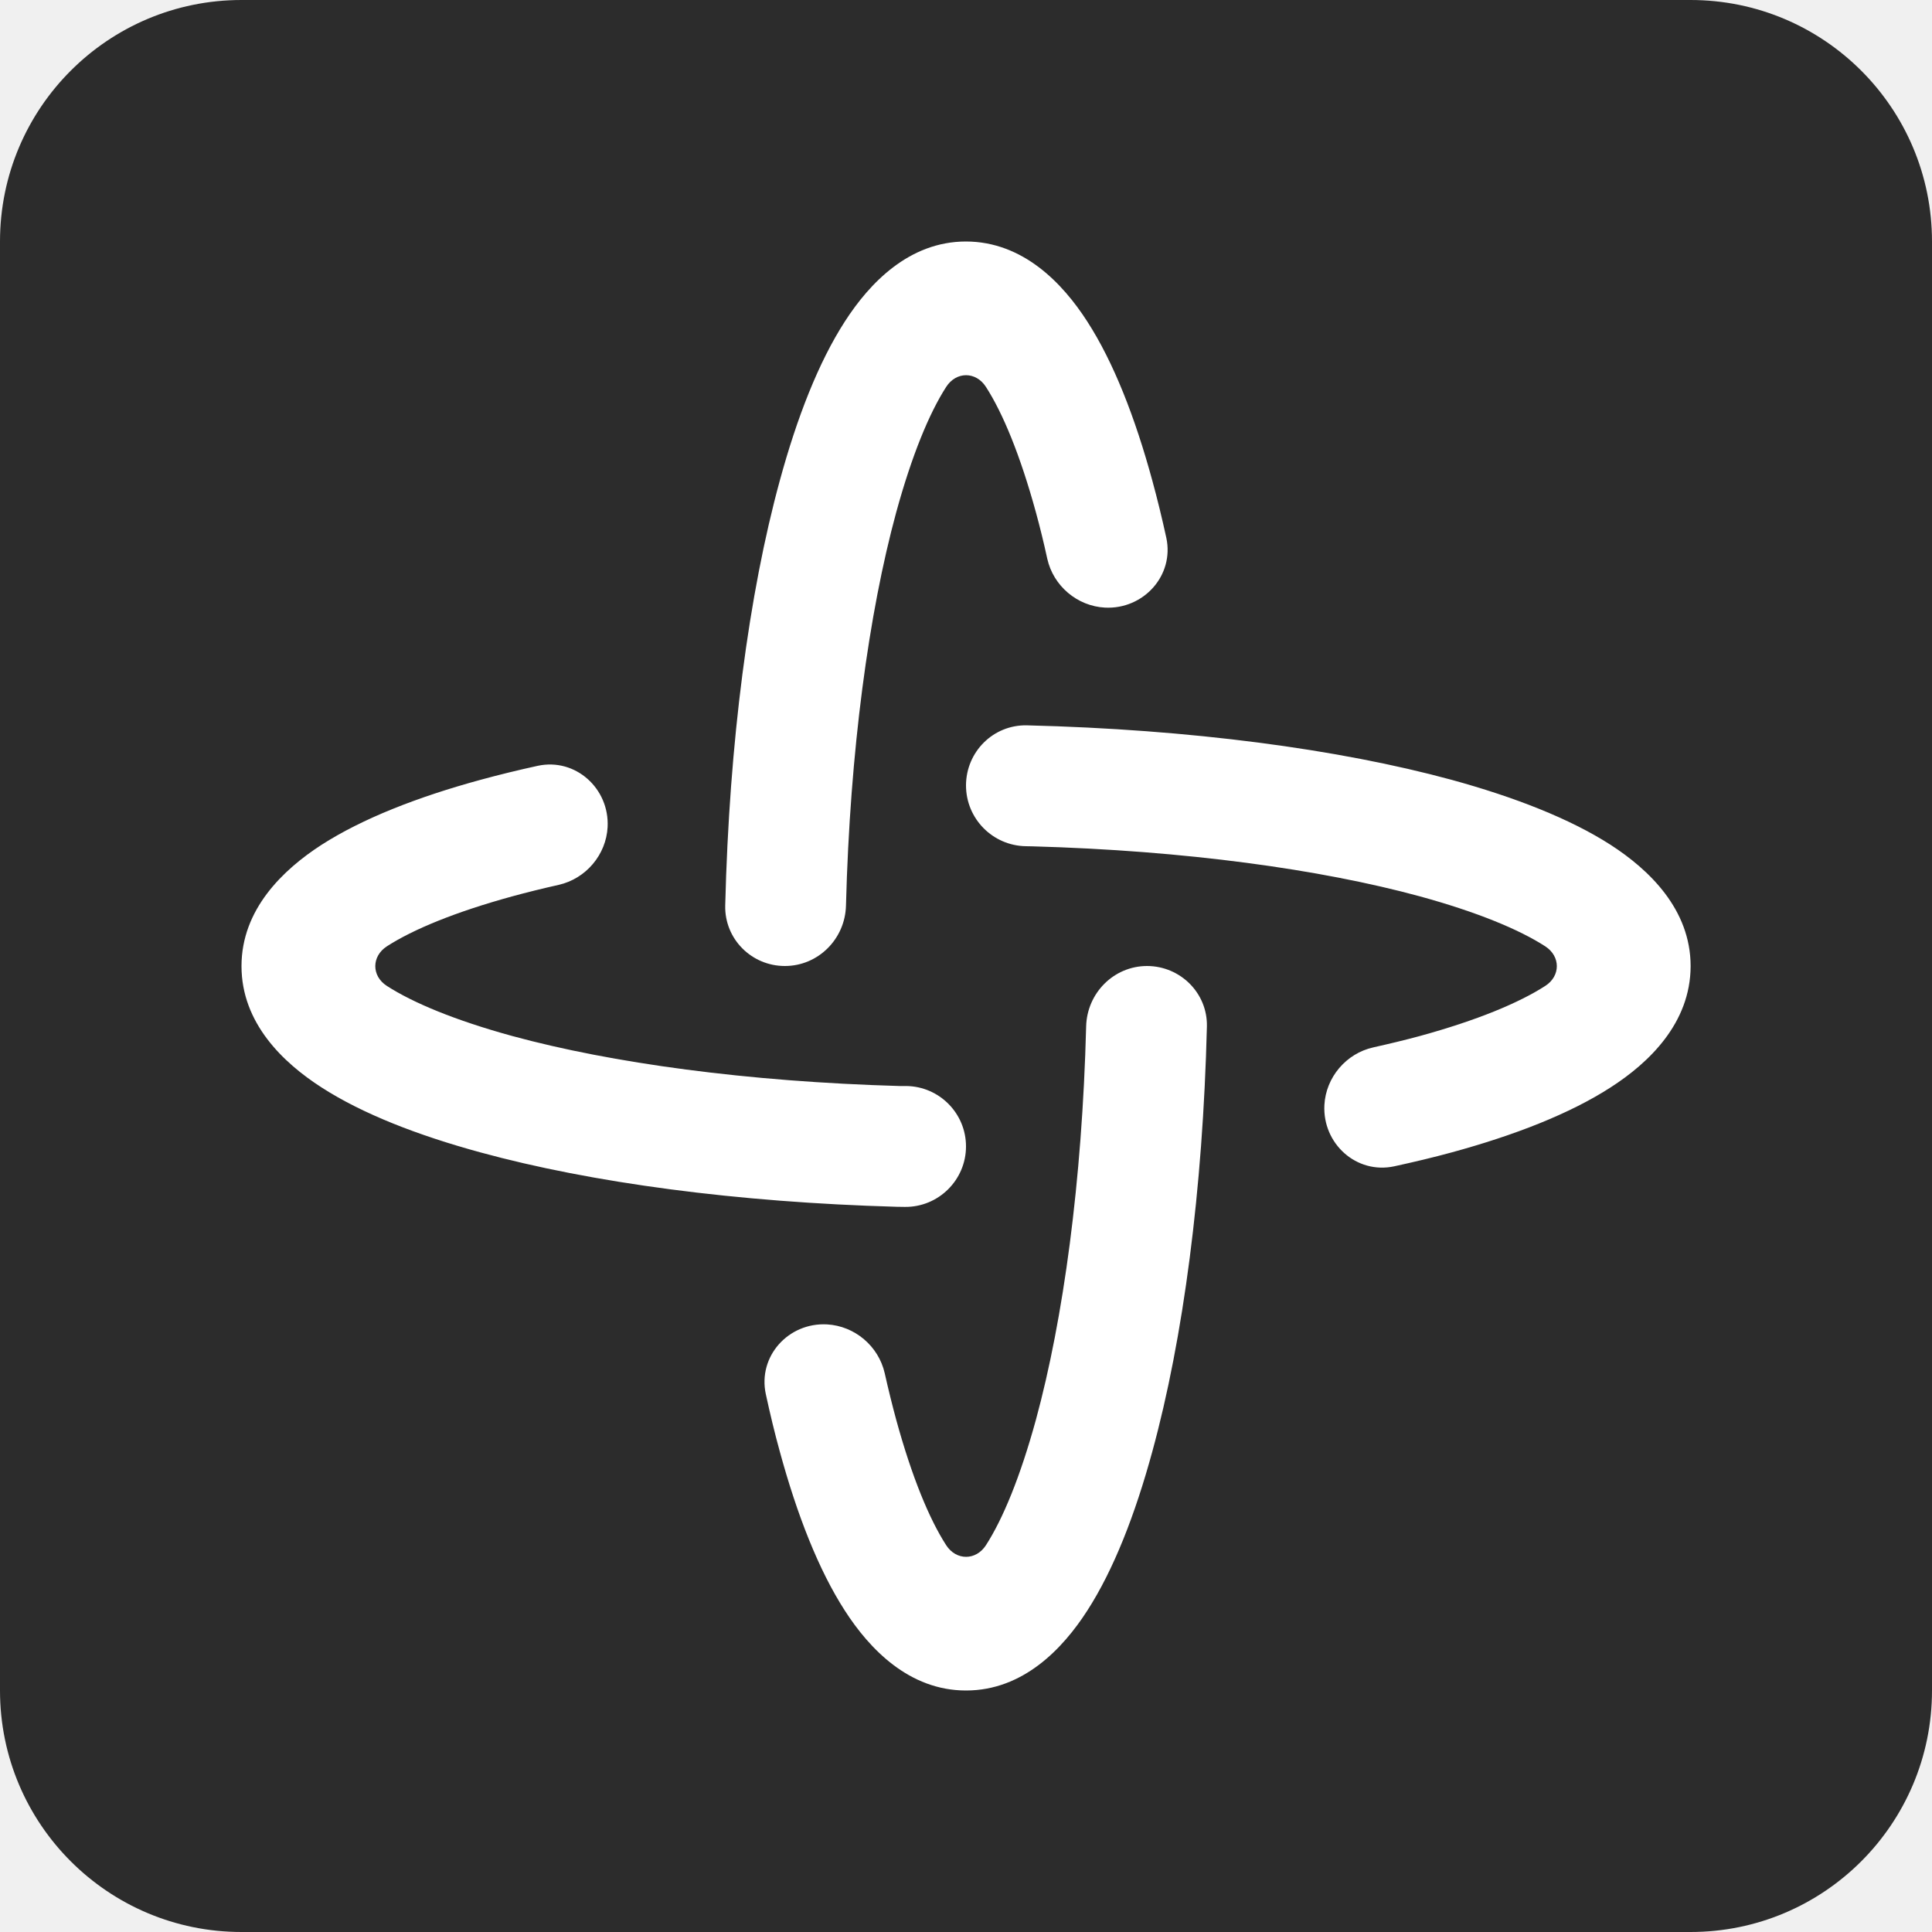
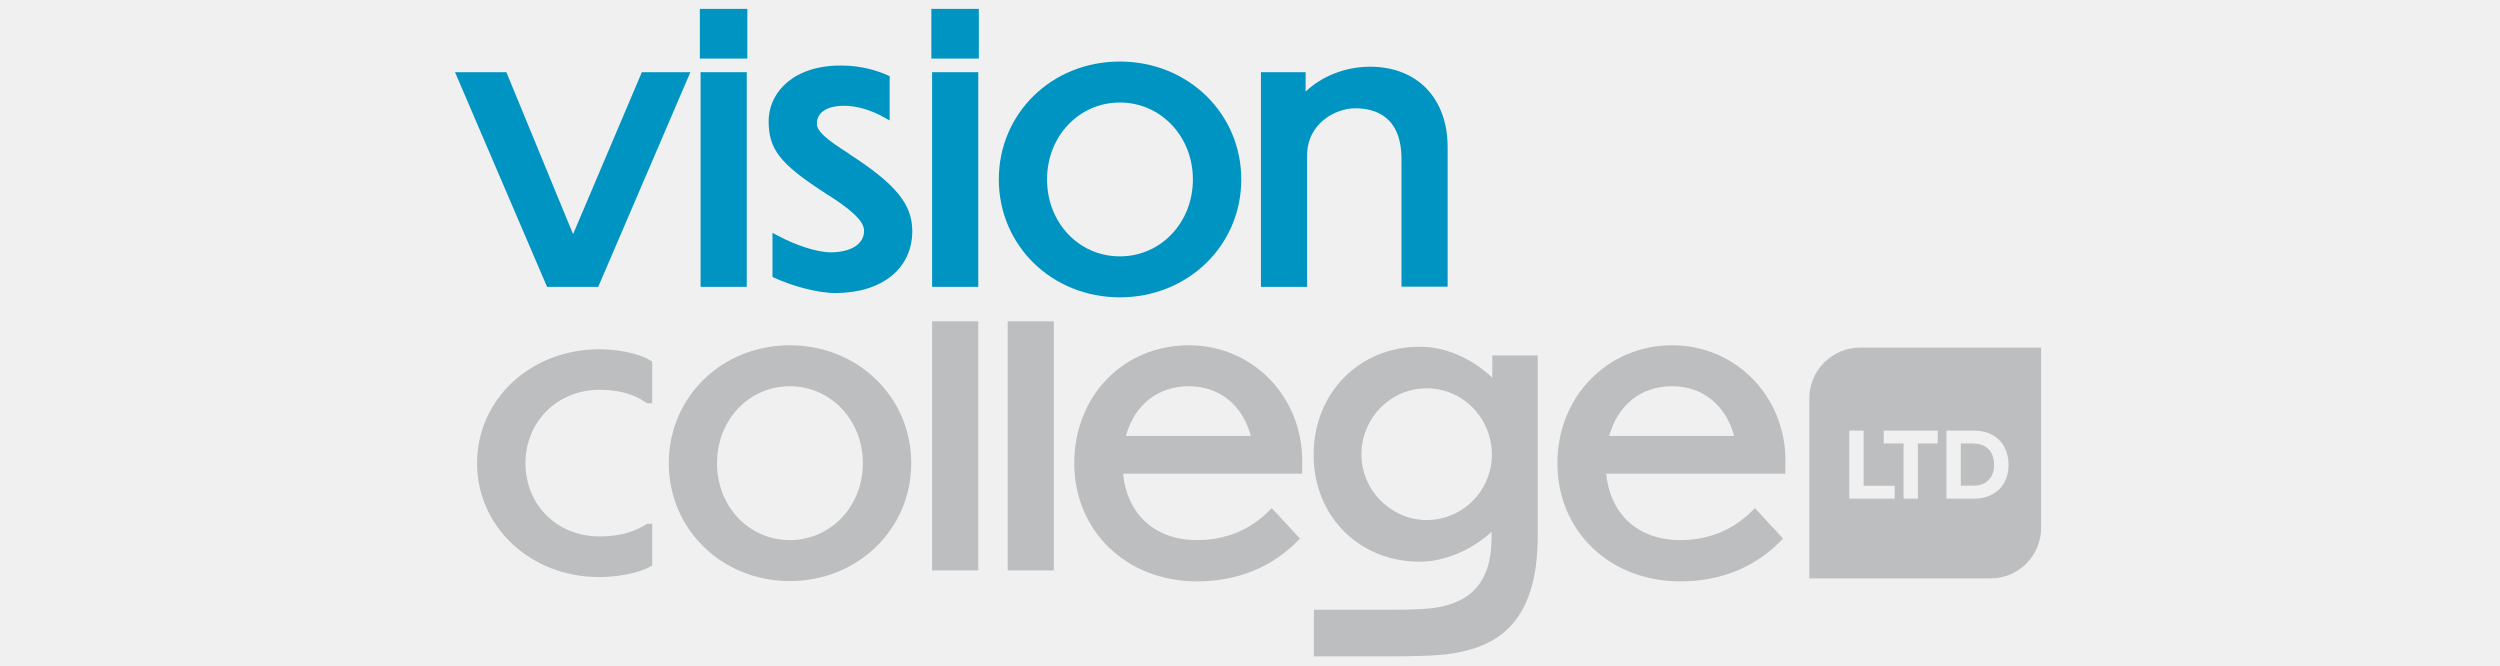
- <svg xmlns="http://www.w3.org/2000/svg" width="16" height="16" viewBox="0 0 16 16" fill="none">
-   <path d="M0 2C0 0.895 0.895 0 2 0H14C15.105 0 16 0.895 16 2V14C16 15.105 15.105 16 14 16H2C0.895 16 0 15.105 0 14V2Z" fill="#2C2C2C" />
-   <path d="M9.5 8C9.776 8.001 10.001 8.225 9.995 8.5C9.962 9.855 9.799 11.086 9.543 12.021C9.401 12.542 9.223 13 9.004 13.339C8.8 13.656 8.472 14 8 14C7.529 14 7.201 13.656 6.997 13.339C6.778 13 6.6 12.542 6.458 12.021C6.416 11.87 6.378 11.711 6.342 11.545C6.275 11.232 6.529 10.951 6.849 10.968C7.079 10.981 7.276 11.148 7.327 11.373C7.357 11.507 7.389 11.636 7.422 11.758C7.552 12.232 7.696 12.58 7.836 12.797C7.919 12.925 8.082 12.925 8.165 12.797C8.305 12.58 8.449 12.232 8.579 11.758C8.806 10.924 8.962 9.784 8.995 8.5C9.002 8.224 9.224 8 9.5 8ZM4.454 6.342C4.766 6.275 5.048 6.53 5.032 6.849C5.02 7.079 4.852 7.277 4.627 7.328C4.493 7.358 4.364 7.39 4.243 7.423C3.769 7.553 3.421 7.697 3.204 7.837C3.076 7.92 3.076 8.083 3.204 8.165C3.421 8.305 3.769 8.45 4.243 8.58C5.066 8.804 6.187 8.958 7.451 8.994H7.507C7.78 8.998 8 9.221 8 9.494C8 9.772 7.772 9.998 7.494 9.995L7.425 9.994C6.101 9.957 4.898 9.795 3.98 9.544C3.459 9.402 3.001 9.224 2.662 9.005C2.345 8.801 2 8.473 2 8.001C2 7.53 2.345 7.202 2.662 6.997C3.001 6.779 3.459 6.6 3.98 6.458C4.13 6.417 4.289 6.378 4.454 6.342ZM8.504 6.007C9.857 6.04 11.087 6.204 12.021 6.458C12.542 6.601 13 6.779 13.339 6.997C13.656 7.202 14.001 7.53 14.001 8.001C14 8.473 13.656 8.801 13.339 9.005C13 9.224 12.542 9.402 12.021 9.544C11.871 9.585 11.711 9.623 11.546 9.659C11.233 9.726 10.952 9.471 10.968 9.152C10.98 8.922 11.148 8.724 11.373 8.674C11.507 8.644 11.636 8.613 11.758 8.58C12.232 8.45 12.58 8.305 12.797 8.165C12.925 8.083 12.925 7.92 12.797 7.837C12.58 7.697 12.232 7.553 11.758 7.423C10.935 7.199 9.814 7.044 8.55 7.009L8.497 7.008C8.221 7.004 8 6.78 8 6.504C8.001 6.226 8.226 6.001 8.504 6.007ZM8 2C8.472 2.001 8.8 2.345 9.004 2.662C9.223 3.001 9.401 3.459 9.543 3.98C9.584 4.13 9.623 4.289 9.659 4.454C9.726 4.766 9.47 5.048 9.151 5.032C8.921 5.02 8.723 4.852 8.673 4.627C8.644 4.493 8.612 4.364 8.579 4.243C8.449 3.769 8.305 3.421 8.165 3.204C8.082 3.075 7.919 3.075 7.836 3.204C7.696 3.421 7.552 3.769 7.422 4.243C7.195 5.077 7.039 6.216 7.006 7.5C6.999 7.776 6.776 8 6.5 8C6.224 8 6 7.776 6.006 7.5C6.039 6.146 6.202 4.915 6.458 3.98C6.6 3.459 6.778 3.001 6.997 2.662C7.201 2.345 7.529 2 8 2Z" fill="white" />
+ <svg xmlns="http://www.w3.org/2000/svg" id="Layer_1" viewBox="0 0 169 45">
+   <defs>
+     <style>.cls-1{clip-path:url(#clippath-1);}.cls-2{fill:#0094c3;}.cls-3{clip-path:url(#clippath);}.cls-4{fill:none;}.cls-5{fill:#bcbec0;}</style>
+     <clipPath id="clippath">
+       <rect class="cls-4" x="29.43" y="-.96" width="110.15" height="46.92" />
+     </clipPath>
+     <clipPath id="clippath-1">
+       <rect class="cls-4" x="29.43" y="-.96" width="110.15" height="46.92" />
+     </clipPath>
+   </defs>
+   <g id="Artwork_32">
+     <g class="cls-3">
+       <g class="cls-1">
+         <path class="cls-5" d="M133.43,29.98h-.88v2.85h.88c.42,0,.75-.13,1-.38,.25-.26,.37-.6,.37-1.04s-.12-.78-.37-1.04c-.25-.26-.58-.38-1-.38" />
+         <path class="cls-5" d="M125.74,23.5c-1.89,0-3.43,1.54-3.43,3.43v12.17h12.25c1.89,0,3.42-1.53,3.42-3.43v-12.17h-12.25Zm2.34,10.21h-3.07v-4.6h.97v3.73h2.1v.87Zm2.91-3.73h-1.34v3.73h-.97v-3.73h-1.34v-.87h3.65v.87Zm4.5,2.64c-.19,.35-.46,.61-.81,.8-.35,.19-.75,.29-1.2,.29h-1.9v-4.6h1.9c.45,0,.86,.1,1.2,.29,.35,.19,.62,.46,.81,.81,.19,.35,.29,.75,.29,1.21s-.1,.86-.29,1.21" />
+         <polygon class="cls-2" points="40.44 19.39 46.67 4.88 43.39 4.88 38.74 15.83 34.23 4.88 30.76 4.88 36.98 19.39 40.44 19.39" />
+         <rect class="cls-2" x="47.36" y="4.88" width="3.12" height="14.51" />
+         <rect class="cls-2" x="47.31" y=".6" width="3.21" height="3.36" />
+         <path class="cls-2" d="M57.41,10.4c-1.64-1.03-2.19-1.55-2.19-2.05,0-.75,.69-1.2,1.85-1.2,.84,0,1.84,.29,2.74,.81l.33,.18v-2.99l-.13-.06c-.67-.3-1.76-.66-3.13-.66-2.08-.01-3.26,.72-3.88,1.33-.67,.66-1.04,1.52-1.04,2.42,0,1.89,.75,2.87,3.66,4.77,2.46,1.52,2.79,2.2,2.79,2.66,0,.87-.85,1.43-2.22,1.45-.92,0-2.35-.45-3.65-1.15l-.32-.17v2.98l.13,.06c1.05,.49,2.8,1.03,4.16,1.03,3.14-.02,5.16-1.67,5.16-4.19,0-1.82-1.12-3.18-4.27-5.21" />
+         <polyline class="cls-2" points="63.01 19.39 66.13 19.39 66.13 4.88 63.01 4.88" />
+         <rect class="cls-2" x="62.96" y=".6" width="3.21" height="3.36" />
+         <path class="cls-2" d="M75.7,20.1c4.6,0,8.21-3.5,8.21-7.97s-3.61-7.97-8.21-7.97-8.18,3.5-8.18,7.97,3.59,7.97,8.18,7.97m-4.92-7.97c0-2.92,2.16-5.2,4.92-5.2s4.94,2.28,4.94,5.2-2.17,5.2-4.94,5.2-4.92-2.28-4.92-5.2" />
+         <path class="cls-2" d="M91.6,7.32c1.43,0,3.14,.6,3.14,3.43v8.63h3.12V9.95c0-3.31-2.06-5.44-5.24-5.44-1.65,0-3.24,.62-4.36,1.68v-1.31h-3.02v14.51h3.12V10.51c0-2.17,1.93-3.19,3.24-3.19" />
+         <path class="cls-5" d="M40.51,23.61c-4.63,0-8.26,3.38-8.26,7.7s3.63,7.7,8.26,7.7c1.09,0,2.64-.23,3.47-.72l.11-.06v-2.82h-.36l-.05,.03c-1.15,.74-2.36,.82-3.17,.82-2.85,0-4.99-2.13-4.99-4.95s2.19-4.96,4.99-4.96c1.3,0,2.37,.29,3.16,.87l.06,.04h.36v-2.82l-.1-.06c-.92-.57-2.45-.77-3.48-.77" />
+         <path class="cls-5" d="M53.39,23.34c-4.59,0-8.18,3.5-8.18,7.97s3.59,7.97,8.18,7.97,8.21-3.5,8.21-7.97-3.61-7.97-8.21-7.97m4.94,7.97c0,2.92-2.17,5.2-4.94,5.2s-4.92-2.28-4.92-5.2,2.16-5.2,4.92-5.2,4.94,2.28,4.94,5.2" />
+         <rect class="cls-5" x="68.12" y="21.72" width="3.12" height="16.84" />
+         <rect class="cls-5" x="63.01" y="21.72" width="3.12" height="16.84" />
+         <path class="cls-5" d="M80.37,23.34c-4.42,0-7.75,3.42-7.75,7.97s3.49,7.99,8.3,7.99c2.71,0,5-.92,6.81-2.74l.15-.15-1.91-2.06-.16,.16c-1.31,1.32-2.96,2-4.89,2-2.82,0-4.72-1.71-5-4.49h12.11v-.86c0-4.38-3.37-7.82-7.67-7.82m-4.25,6.13c.59-2.11,2.16-3.36,4.25-3.36s3.63,1.28,4.2,3.36h-8.45Z" />
+         <path class="cls-5" d="M100.88,25.54c-1.36-1.31-3.17-2.1-4.85-2.1-.02,0-.05,0-.07,0-4.08,0-7.16,3.14-7.16,7.3s3.08,7.23,7.16,7.23c1.68,0,3.51-.77,4.87-2.02v.38c0,3.18-1.54,4.72-4.85,4.85-.94,.04-1.58,.04-3.15,.04h-4.01v3.15s4.42,0,4.76,0c1.77,0,3.57-.02,4.63-.2,2.67-.44,5.74-1.75,5.74-7.93v-12.21h-3.07v1.49Zm-4.63,9.61c-2.31-.1-4.19-2.06-4.22-4.37-.02-2.49,1.96-4.53,4.41-4.53s4.41,2.01,4.41,4.49-2.08,4.52-4.6,4.41" />
+         <path class="cls-5" d="M120.7,31.16c0-4.38-3.37-7.82-7.67-7.82s-7.75,3.42-7.75,7.97,3.49,7.99,8.31,7.99c2.71,0,5-.92,6.8-2.74l.15-.15-1.91-2.06-.16,.16c-1.31,1.32-2.96,2-4.89,2-2.82,0-4.72-1.71-5-4.49h12.11v-.86Zm-11.92-1.69c.59-2.11,2.16-3.36,4.25-3.36s3.63,1.28,4.2,3.36h-8.45Z" />
+       </g>
+     </g>
+   </g>
</svg>
